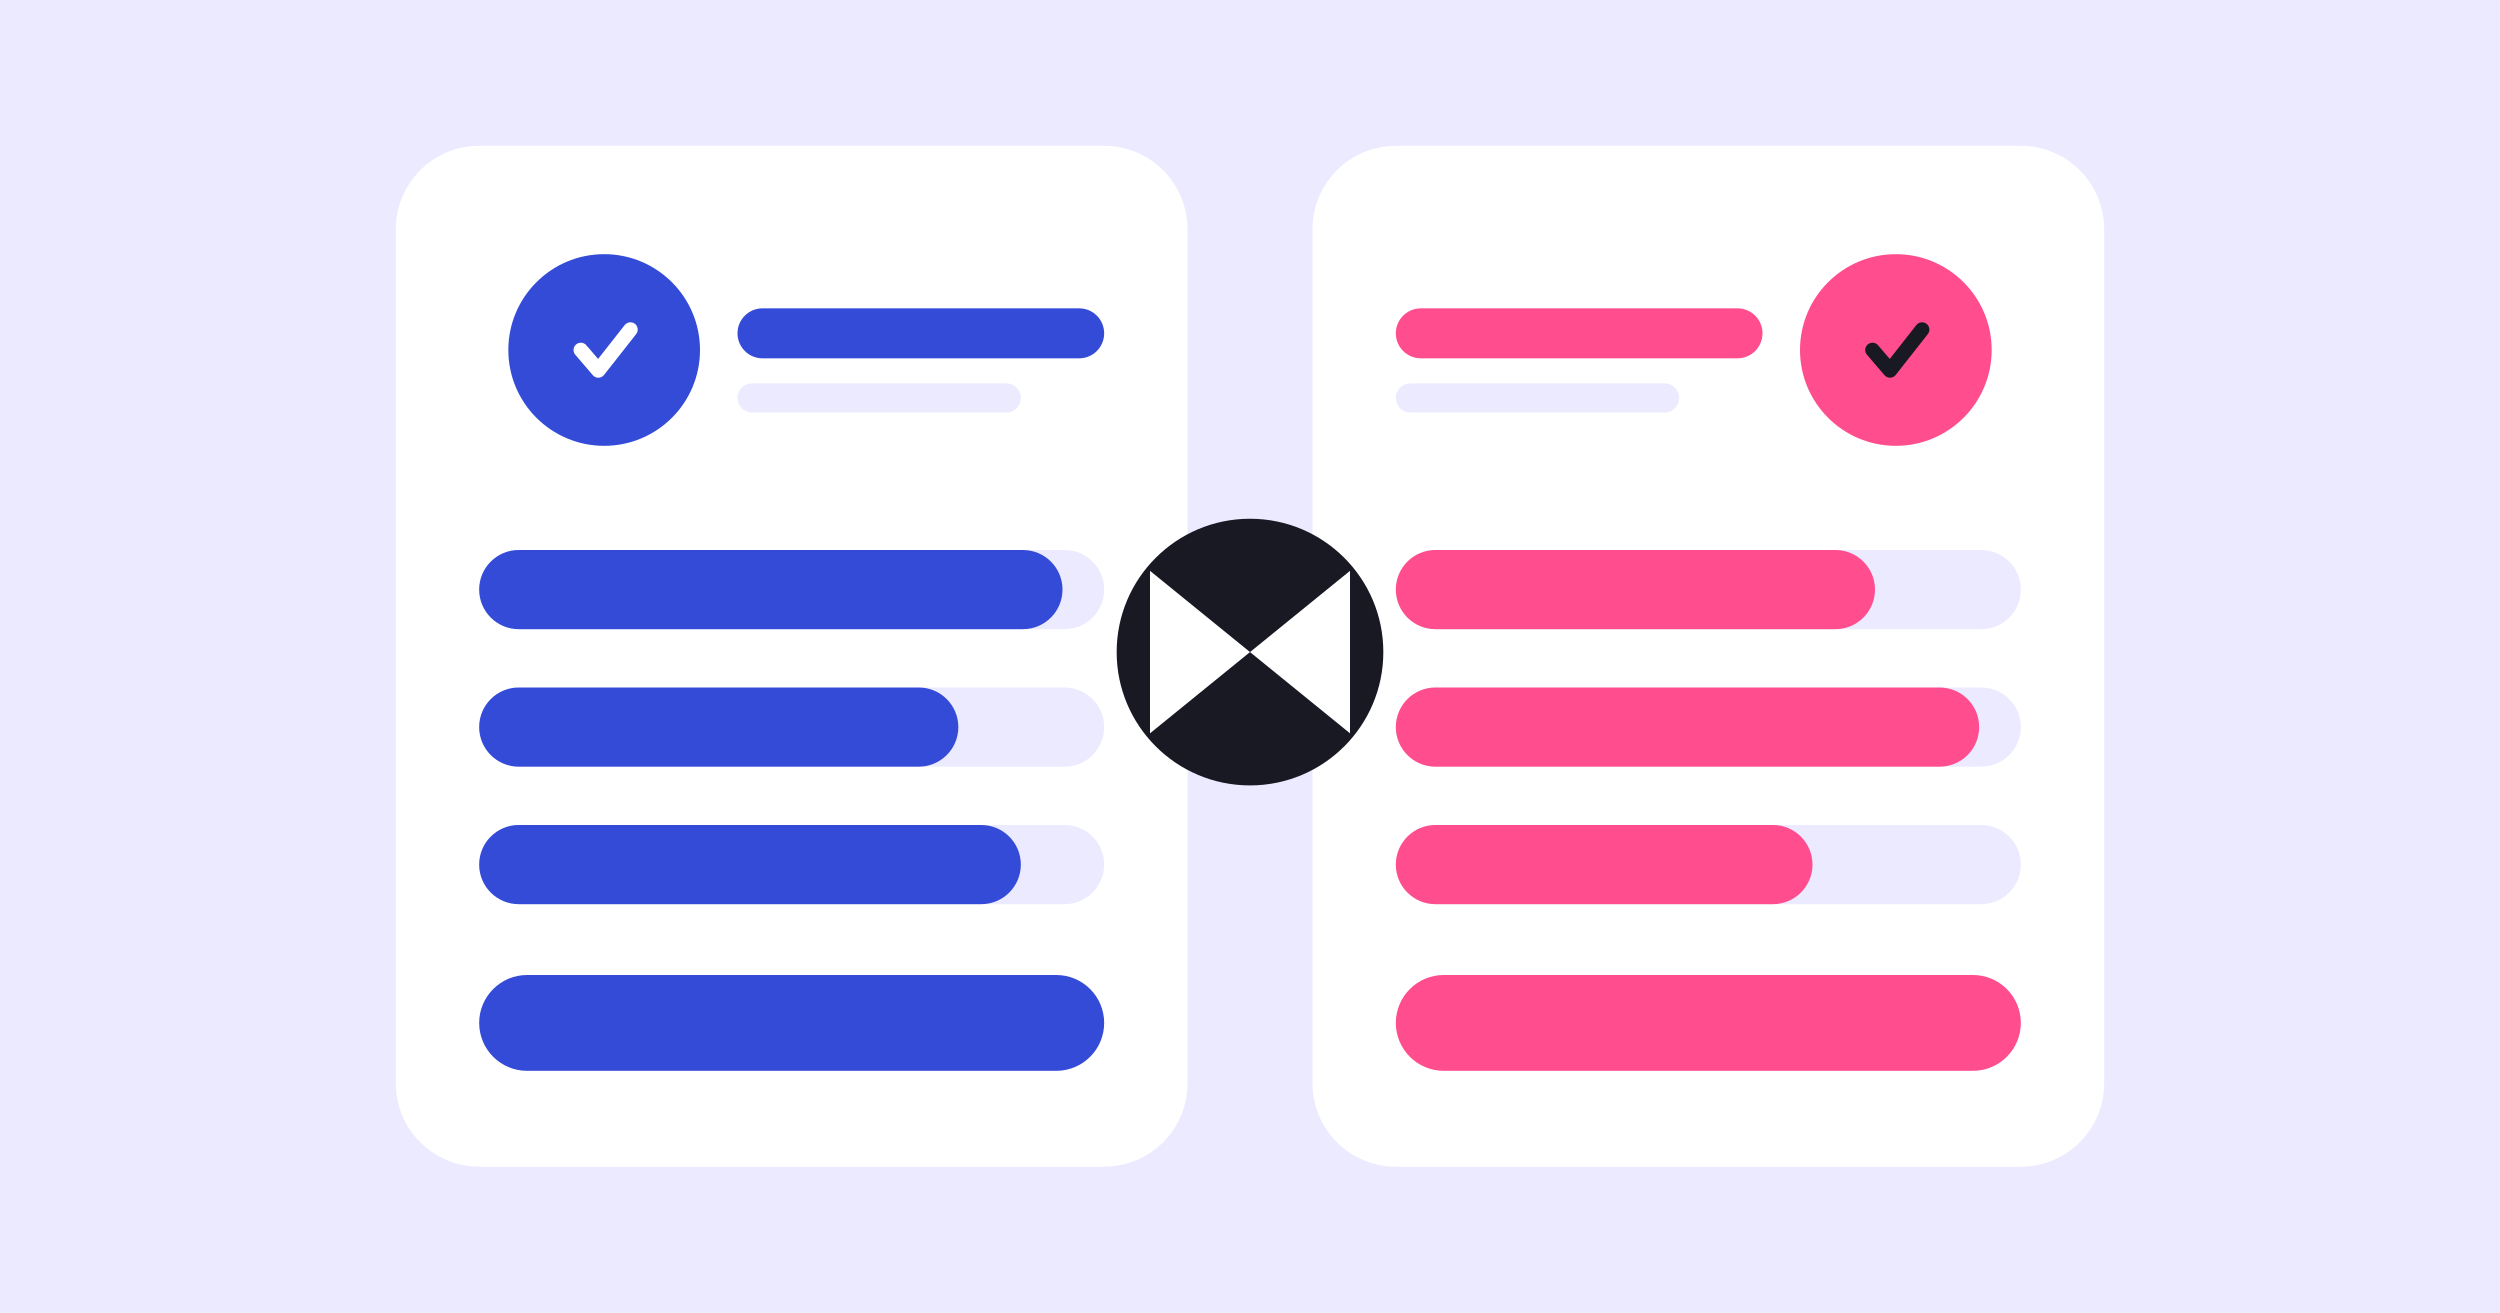
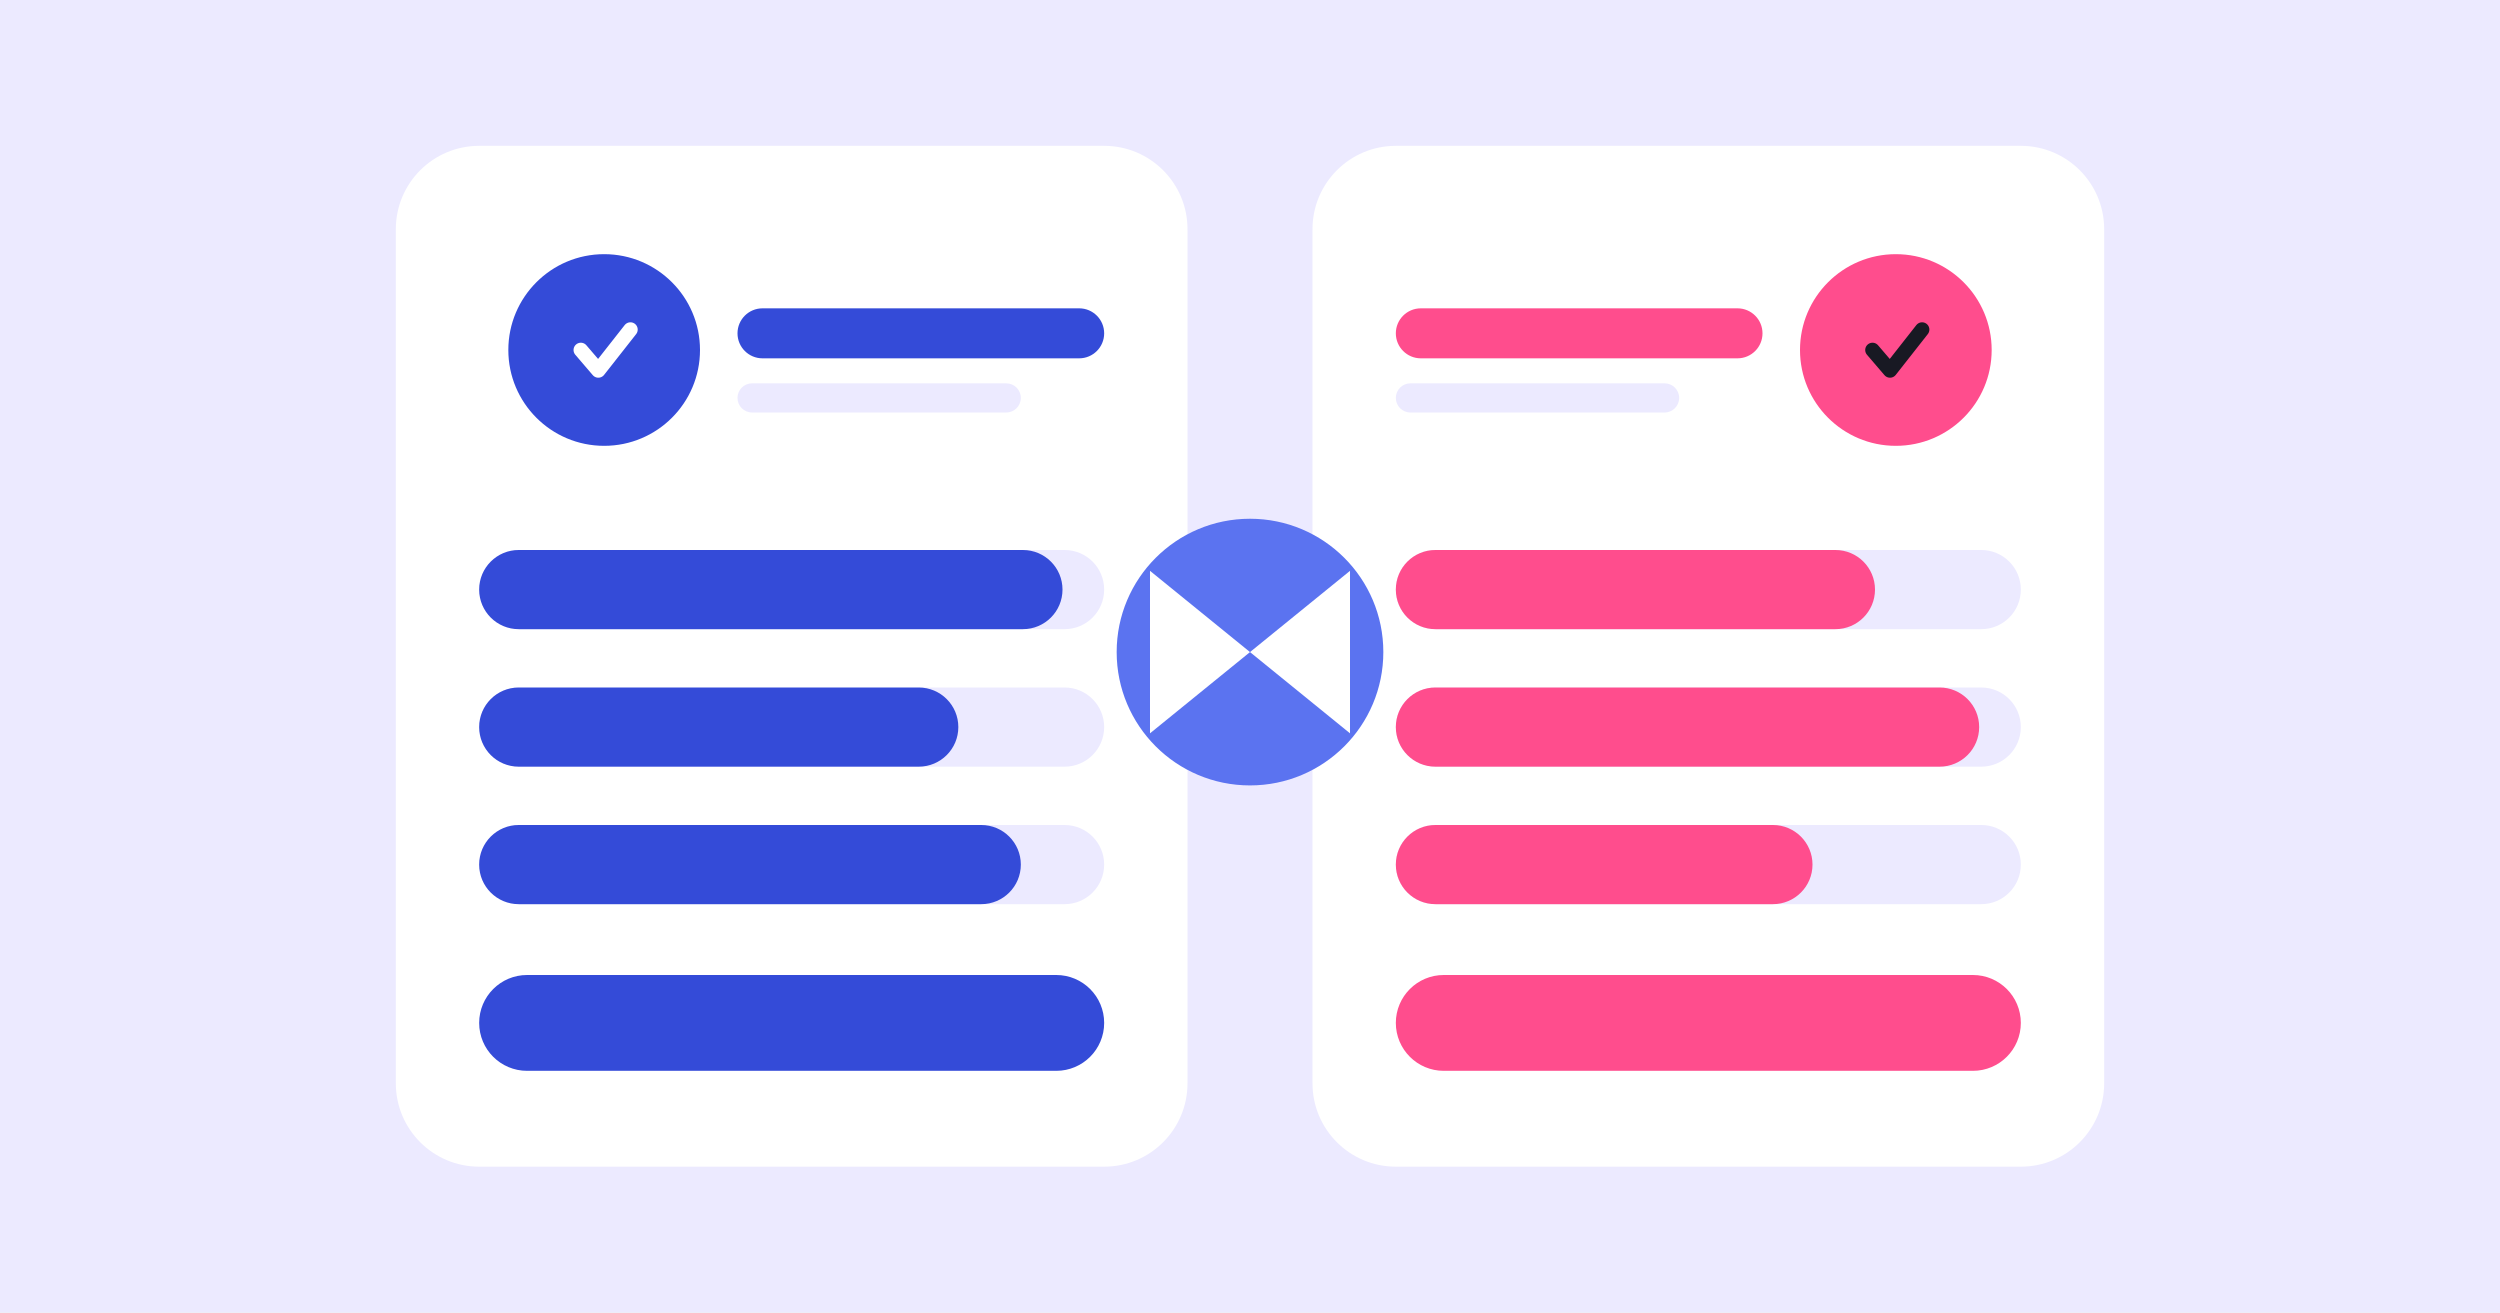
<svg xmlns="http://www.w3.org/2000/svg" viewBox="0 0 1200 630" width="1200" height="630" aria-hidden="true">
  <rect width="1200" height="630" fill="#eceaff" />
  <rect x="190" y="70" width="380" height="490" rx="40" fill="#ffffff" />
  <circle cx="290" cy="168" r="46" fill="#344bd8" />
  <polyline points="278.8,168 287.2,177.8 302.6,158.2" fill="none" stroke="#ffffff" stroke-width="7" stroke-linecap="round" stroke-linejoin="round" />
  <rect x="354" y="148" width="176" height="24" rx="12" fill="#344bd8" />
  <rect x="354" y="184" width="136" height="14" rx="7" fill="#eceaff" />
  <rect x="230" y="264" width="300" height="38" rx="19" fill="#eceaff" />
  <rect x="230" y="264" width="280" height="38" rx="19" fill="#344bd8" />
  <rect x="230" y="330" width="300" height="38" rx="19" fill="#eceaff" />
  <rect x="230" y="330" width="230" height="38" rx="19" fill="#344bd8" />
  <rect x="230" y="396" width="300" height="38" rx="19" fill="#eceaff" />
  <rect x="230" y="396" width="260" height="38" rx="19" fill="#344bd8" />
  <rect x="230" y="468" width="300" height="46" rx="23" fill="#344bd8" />
  <rect x="630" y="70" width="380" height="490" rx="40" fill="#ffffff" />
  <circle cx="910" cy="168" r="46" fill="#ff4d8d" />
  <polyline points="898.8,168 907.2,177.8 922.6,158.2" fill="none" stroke="#181923" stroke-width="7" stroke-linecap="round" stroke-linejoin="round" />
  <rect x="670" y="148" width="176" height="24" rx="12" fill="#ff4d8d" />
  <rect x="670" y="184" width="136" height="14" rx="7" fill="#eceaff" />
  <rect x="670" y="264" width="300" height="38" rx="19" fill="#eceaff" />
  <rect x="670" y="264" width="230" height="38" rx="19" fill="#ff4d8d" />
  <rect x="670" y="330" width="300" height="38" rx="19" fill="#eceaff" />
  <rect x="670" y="330" width="280" height="38" rx="19" fill="#ff4d8d" />
  <rect x="670" y="396" width="300" height="38" rx="19" fill="#eceaff" />
  <rect x="670" y="396" width="200" height="38" rx="19" fill="#ff4d8d" />
  <rect x="670" y="468" width="300" height="46" rx="23" fill="#ff4d8d" />
-   <circle cx="600" cy="313" r="64" fill="#181923" />
+   <circle cx="600" cy="313" r="64" fill="#5b73f0" />
  <polygon points="552,274 552,352 600,313" fill="#ffffff" />
  <polygon points="648,274 648,352 600,313" fill="#ffffff" />
</svg>
